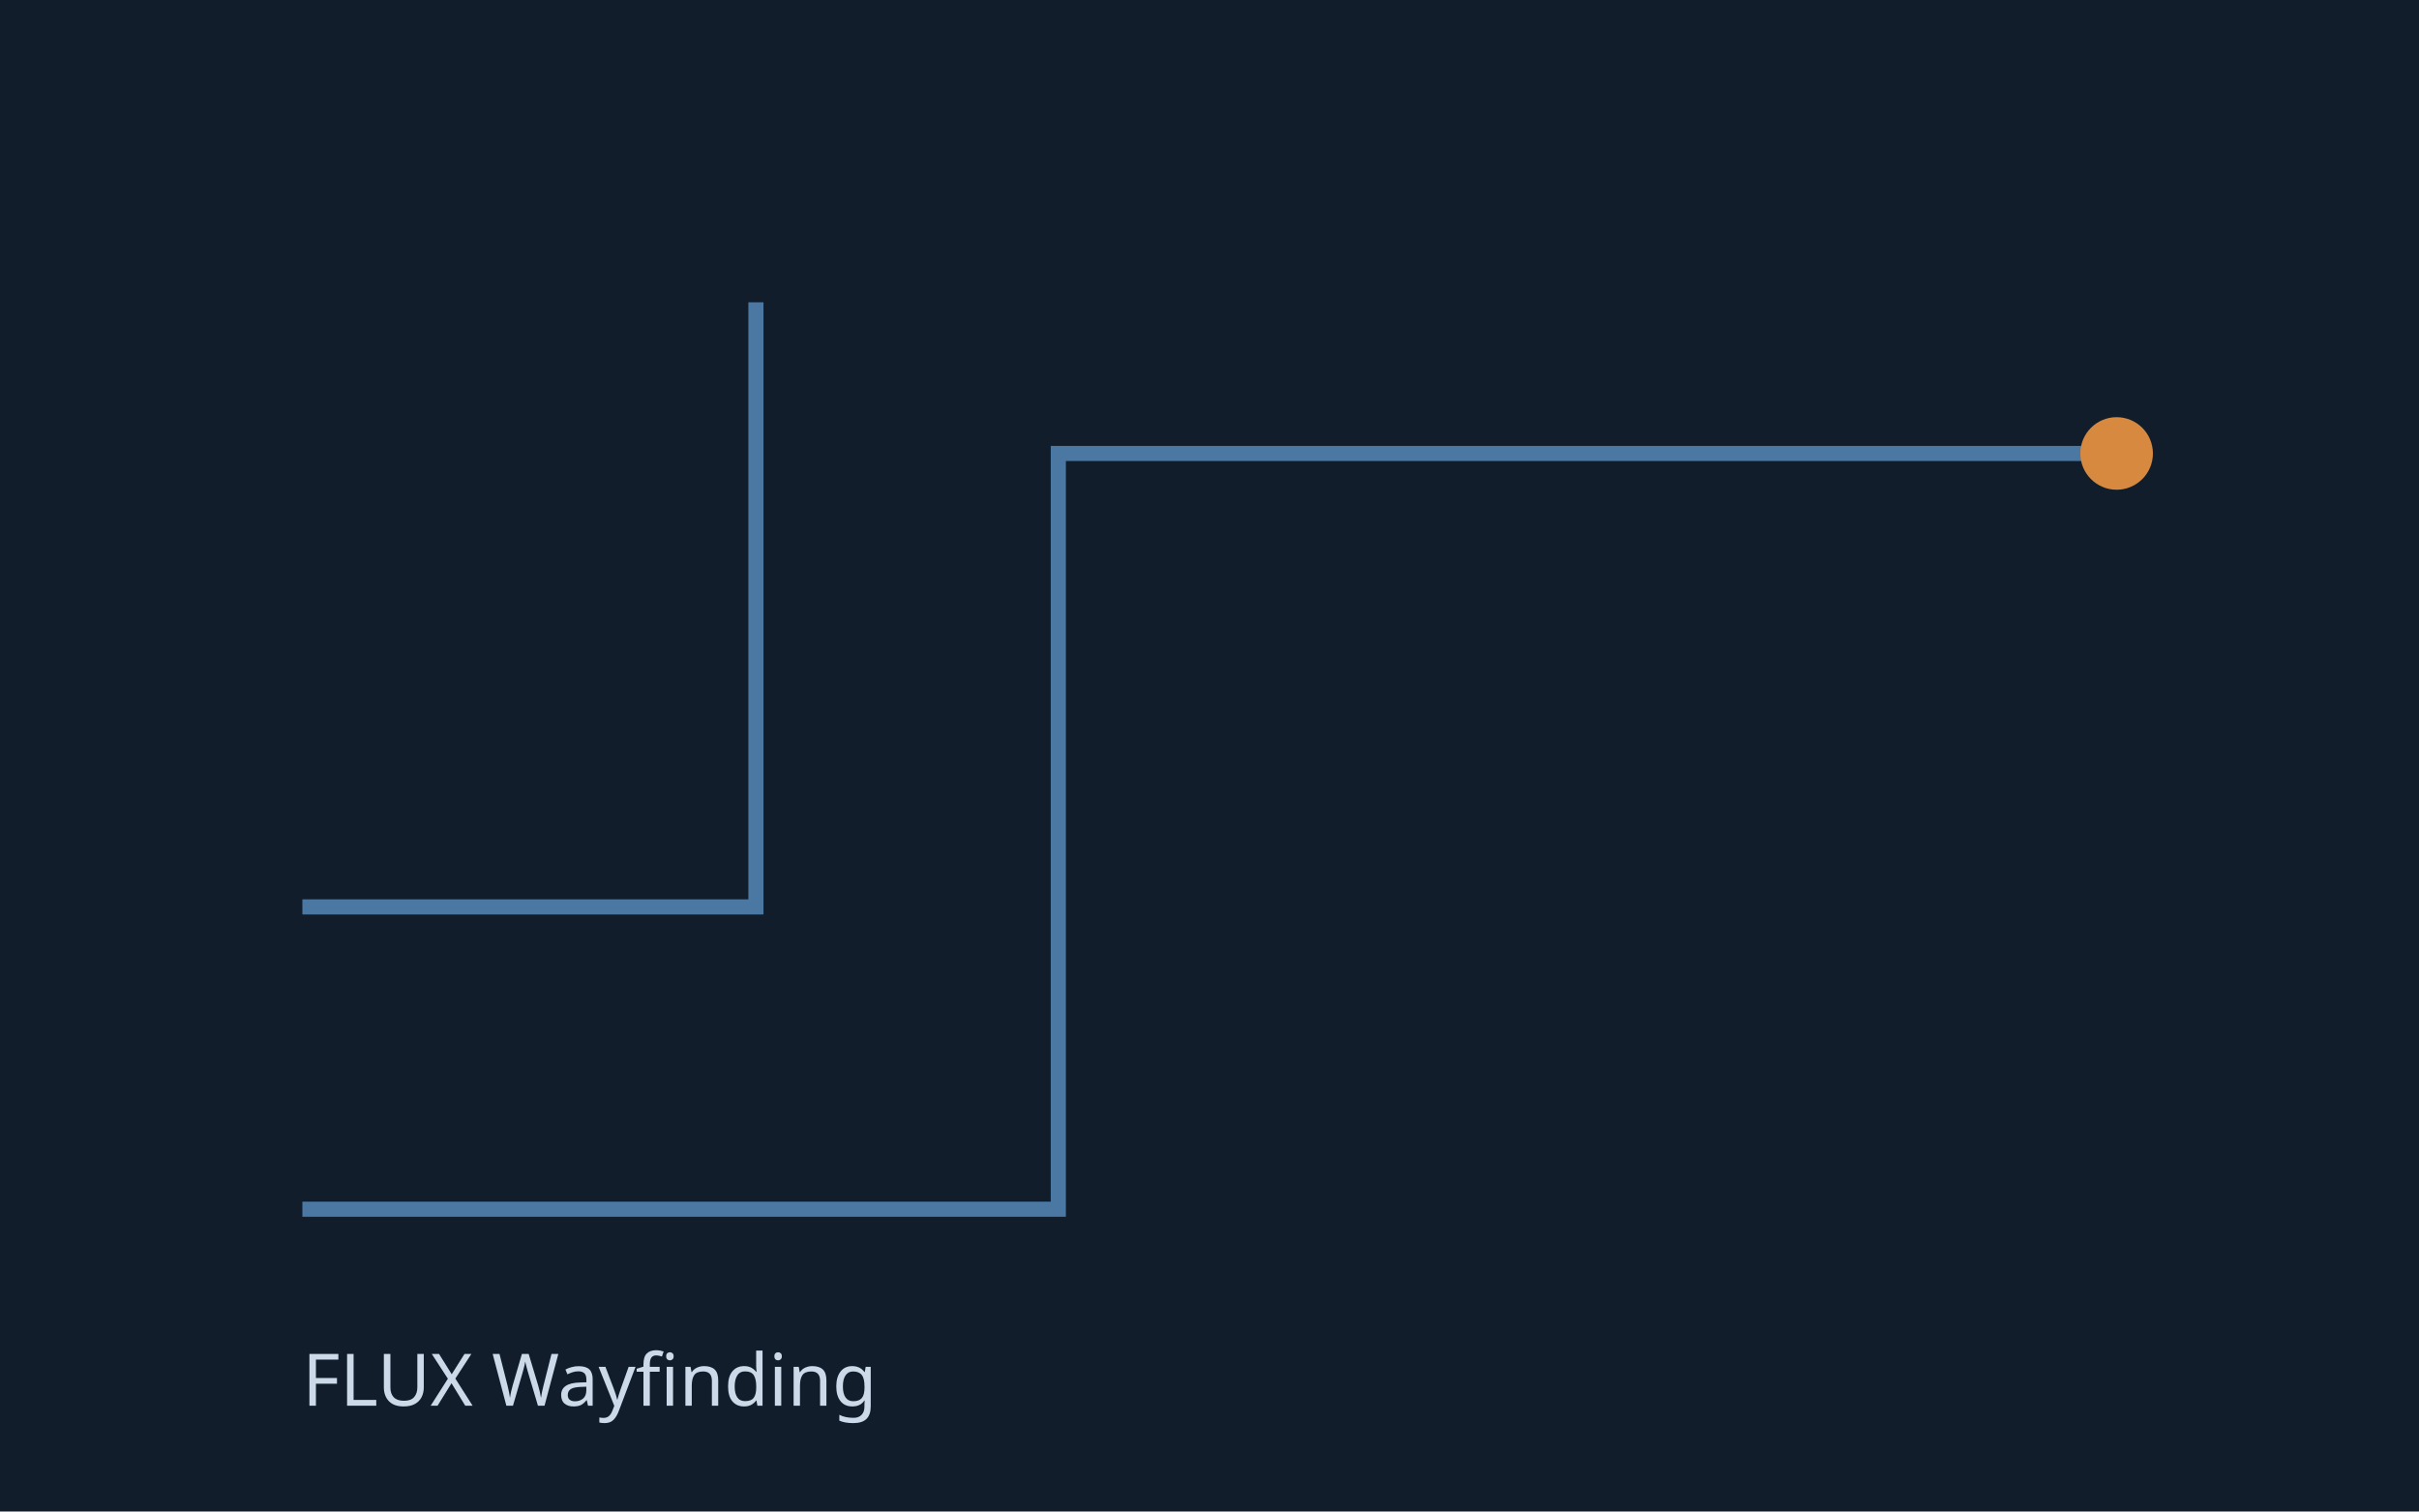
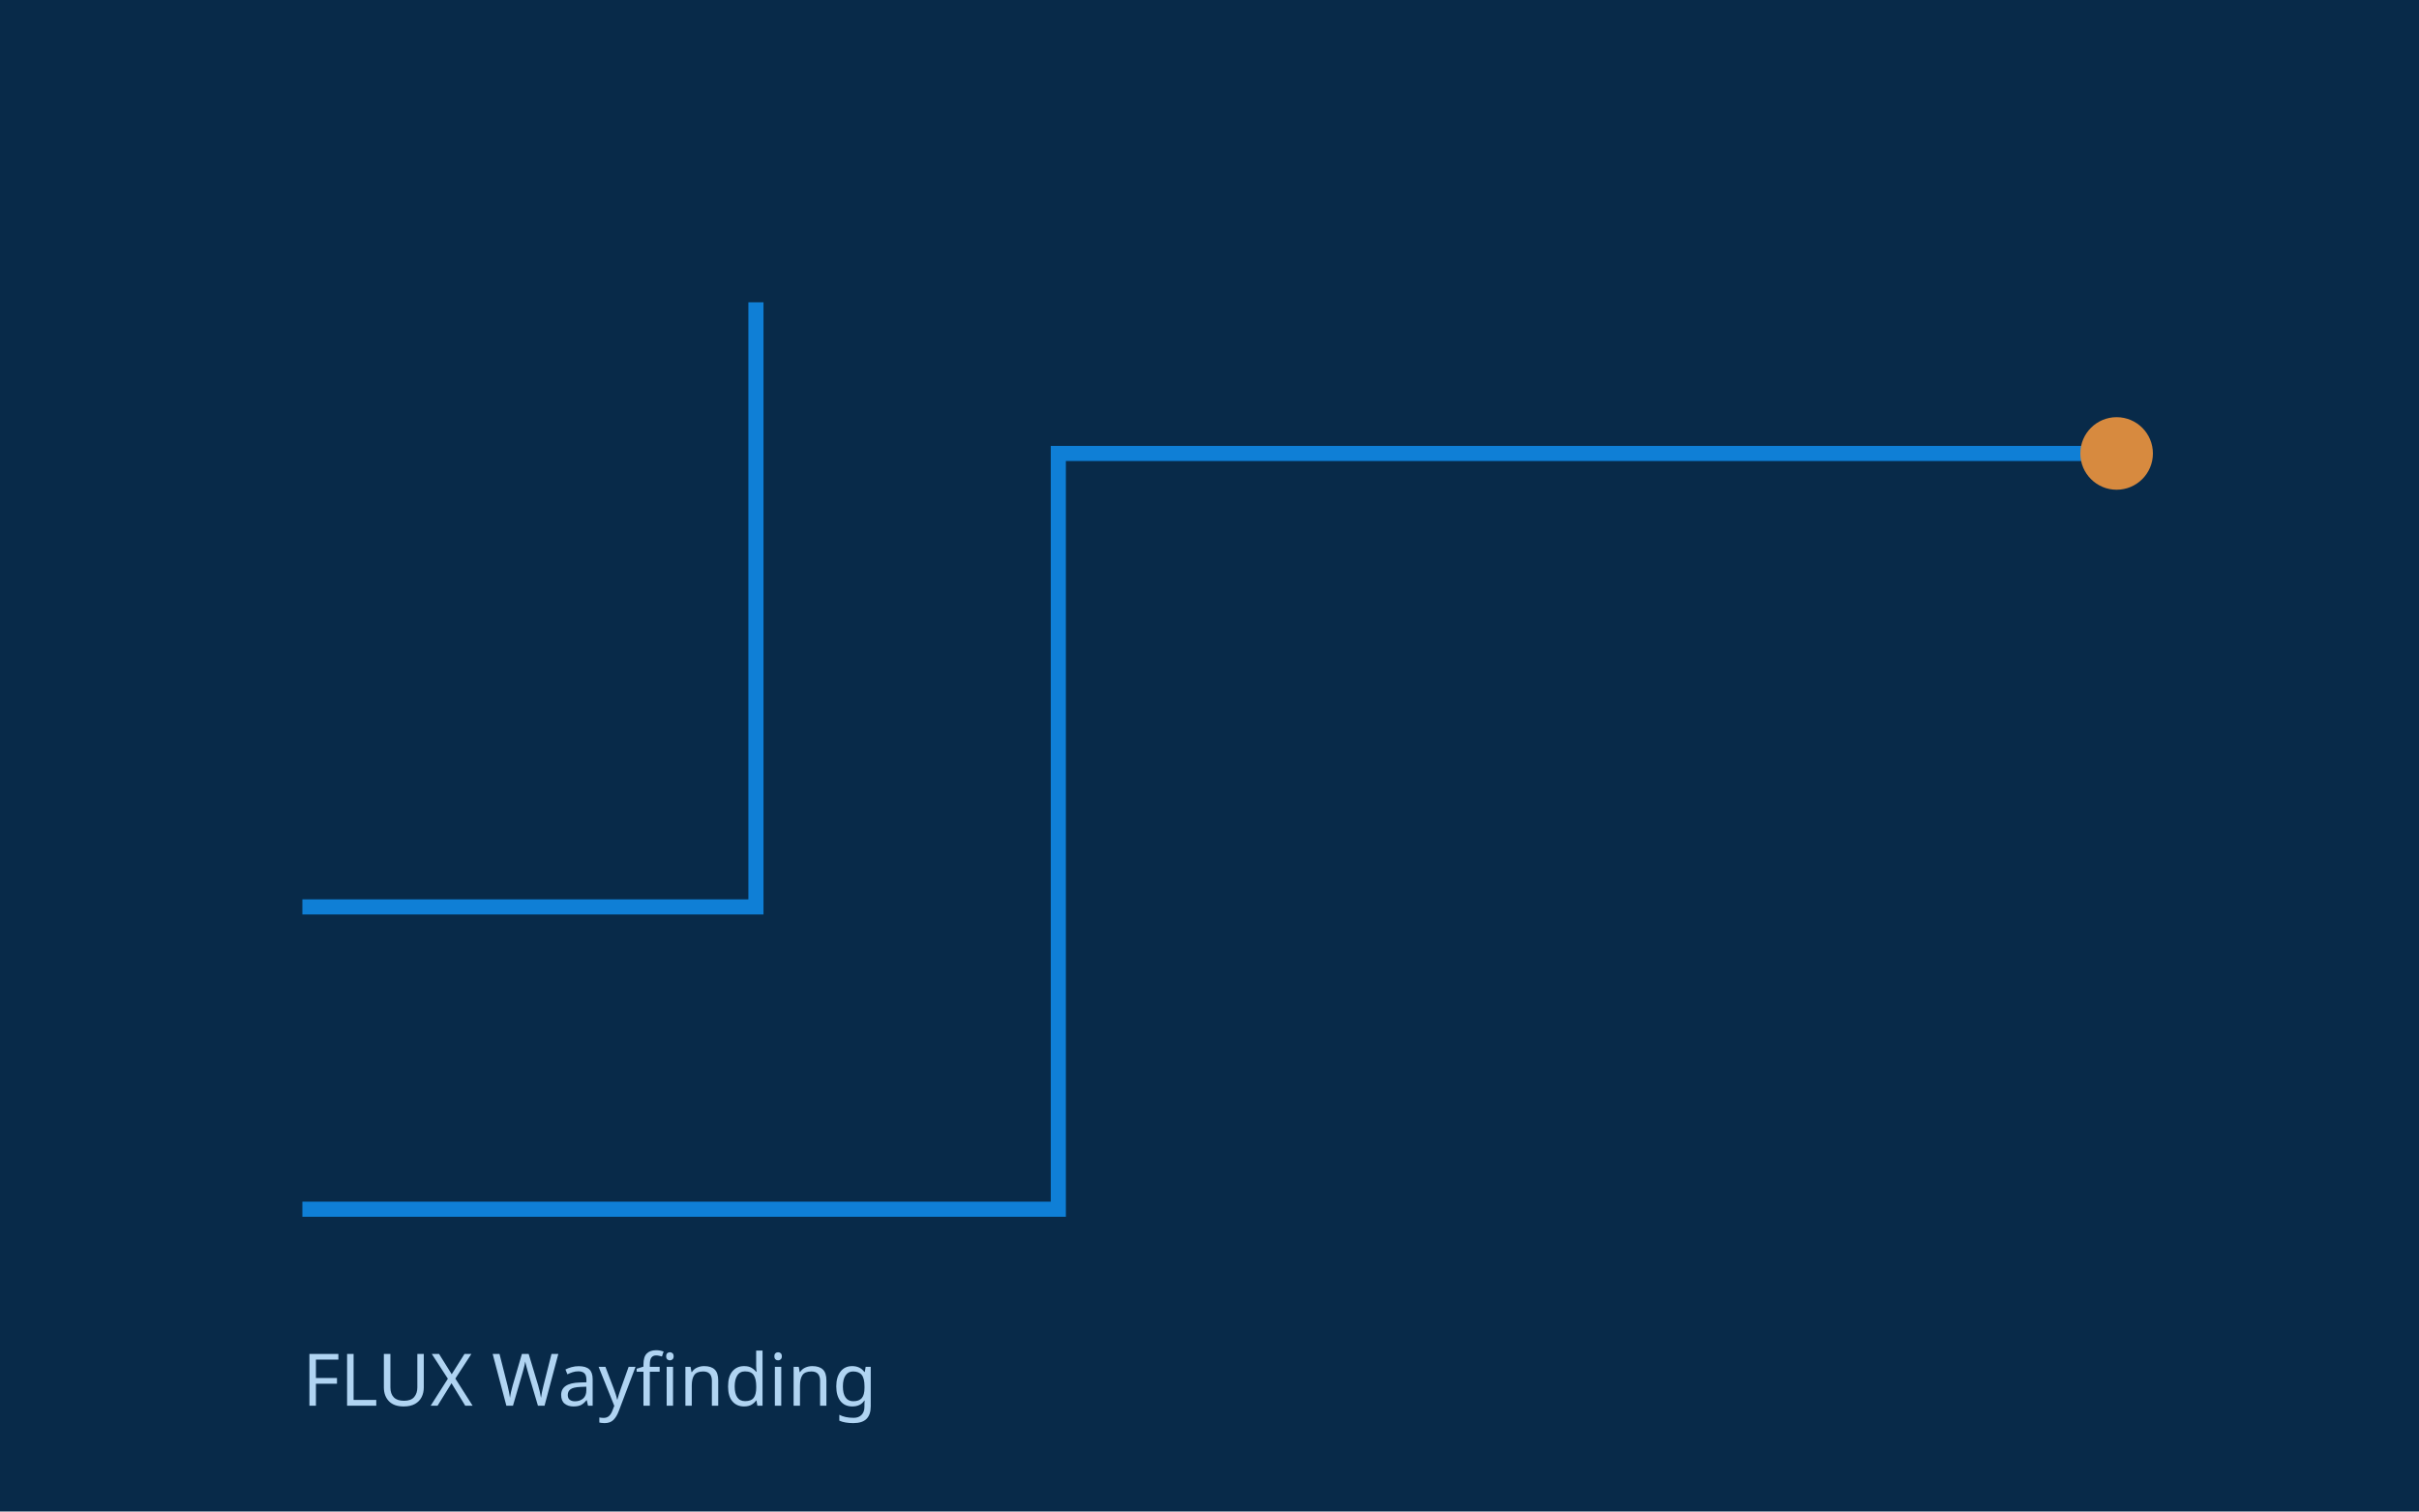
<svg xmlns="http://www.w3.org/2000/svg" width="1600" height="1000" viewBox="0 0 1600 1000">
-   <rect width="1600" height="1000" fill="#111d2a" />
-   <g stroke="#4b78a3" stroke-width="10" fill="none">
+   <rect width="1600" height="1000" fill="#082a49" />
+   <g stroke="#0f7fd6" stroke-width="10" fill="none">
    <path d="M200 800 H700 V300 H1400" />
    <path d="M200 600 H500 V200" />
  </g>
  <circle cx="1400" cy="300" r="24" fill="#d78a3f" />
-   <text x="200" y="930" font-family="sans-serif" font-size="48" fill="#cbd9e8">FLUX Wayfinding</text>
+   <text x="200" y="930" font-family="sans-serif" font-size="48" fill="#b0d4f2">FLUX Wayfinding</text>
</svg>
